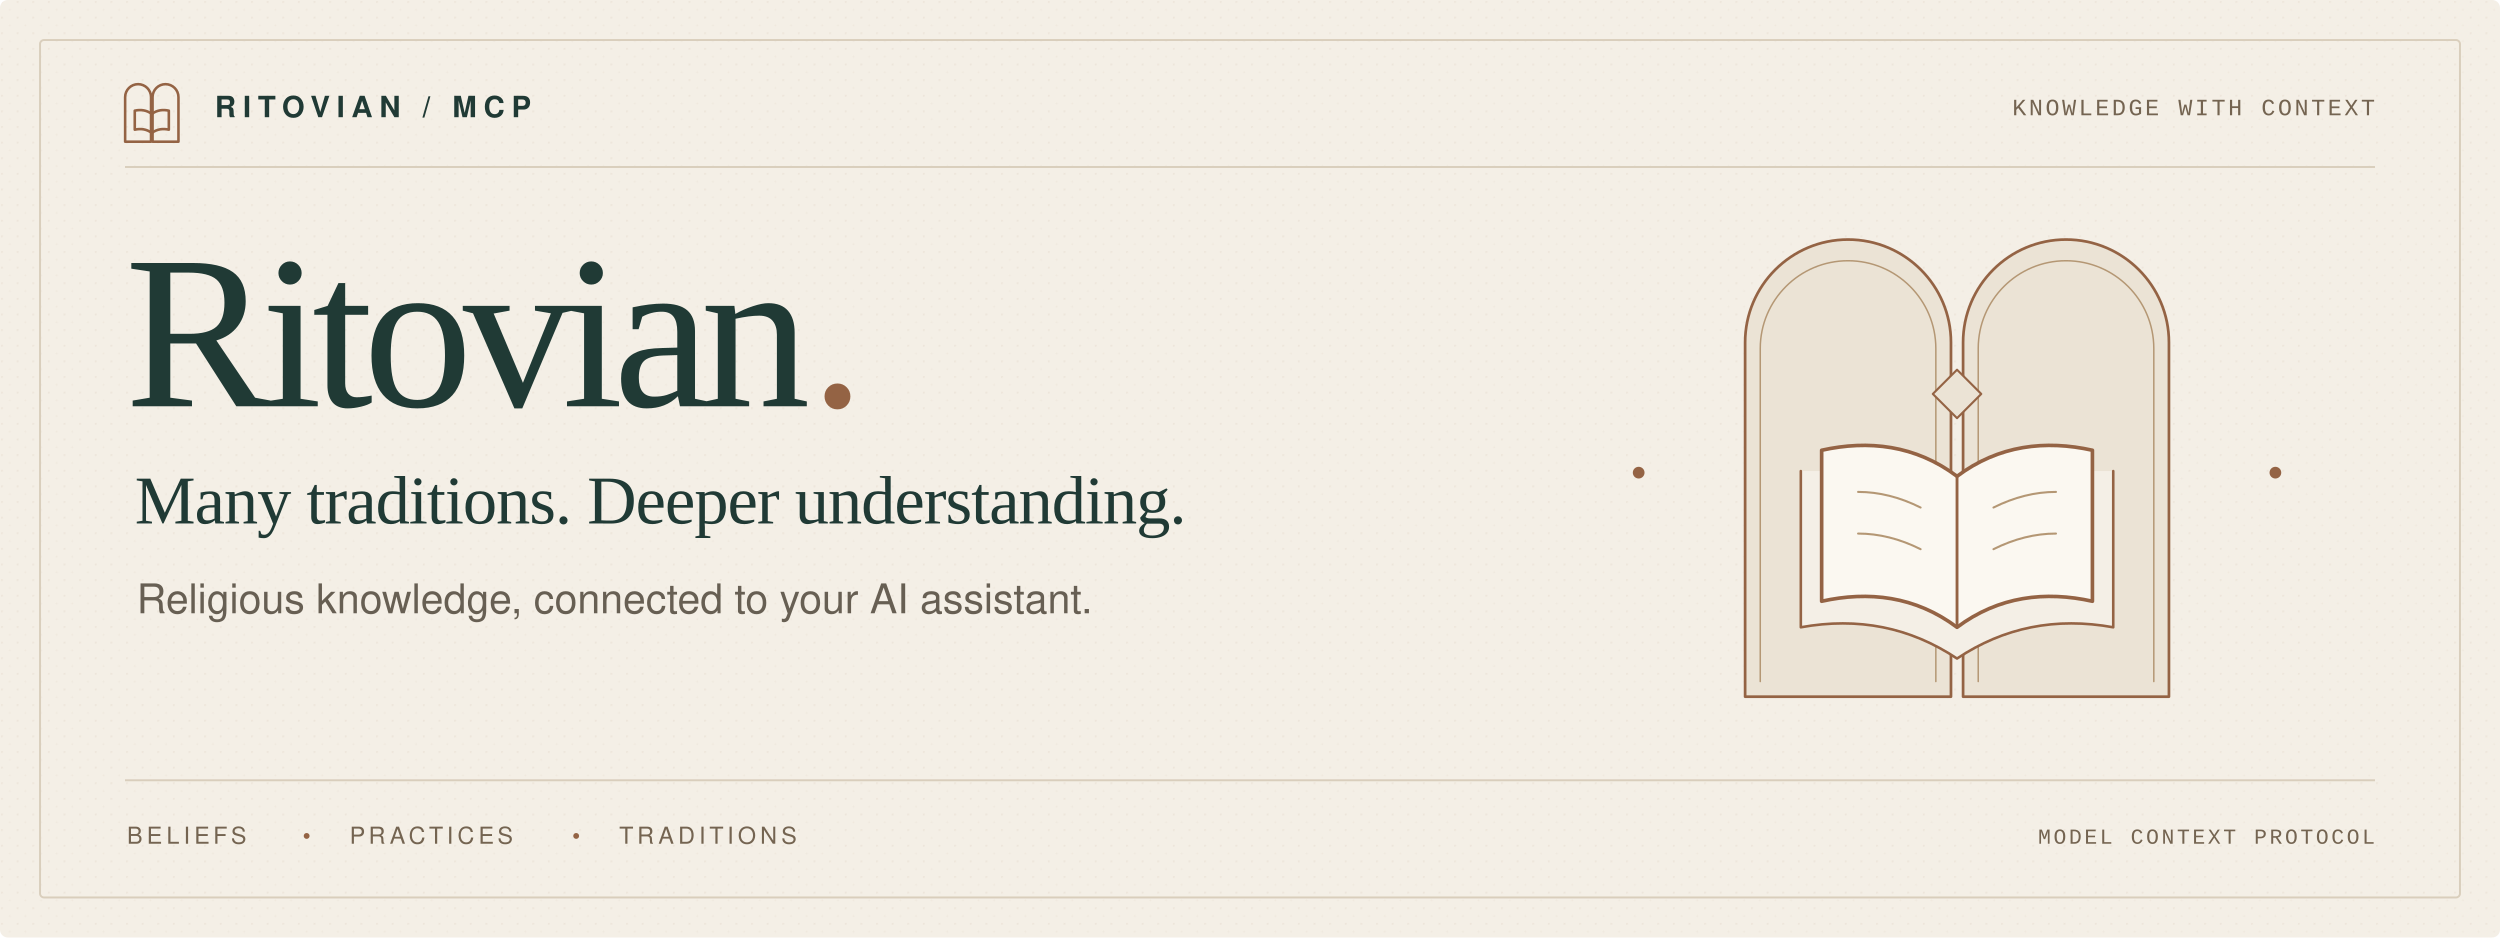
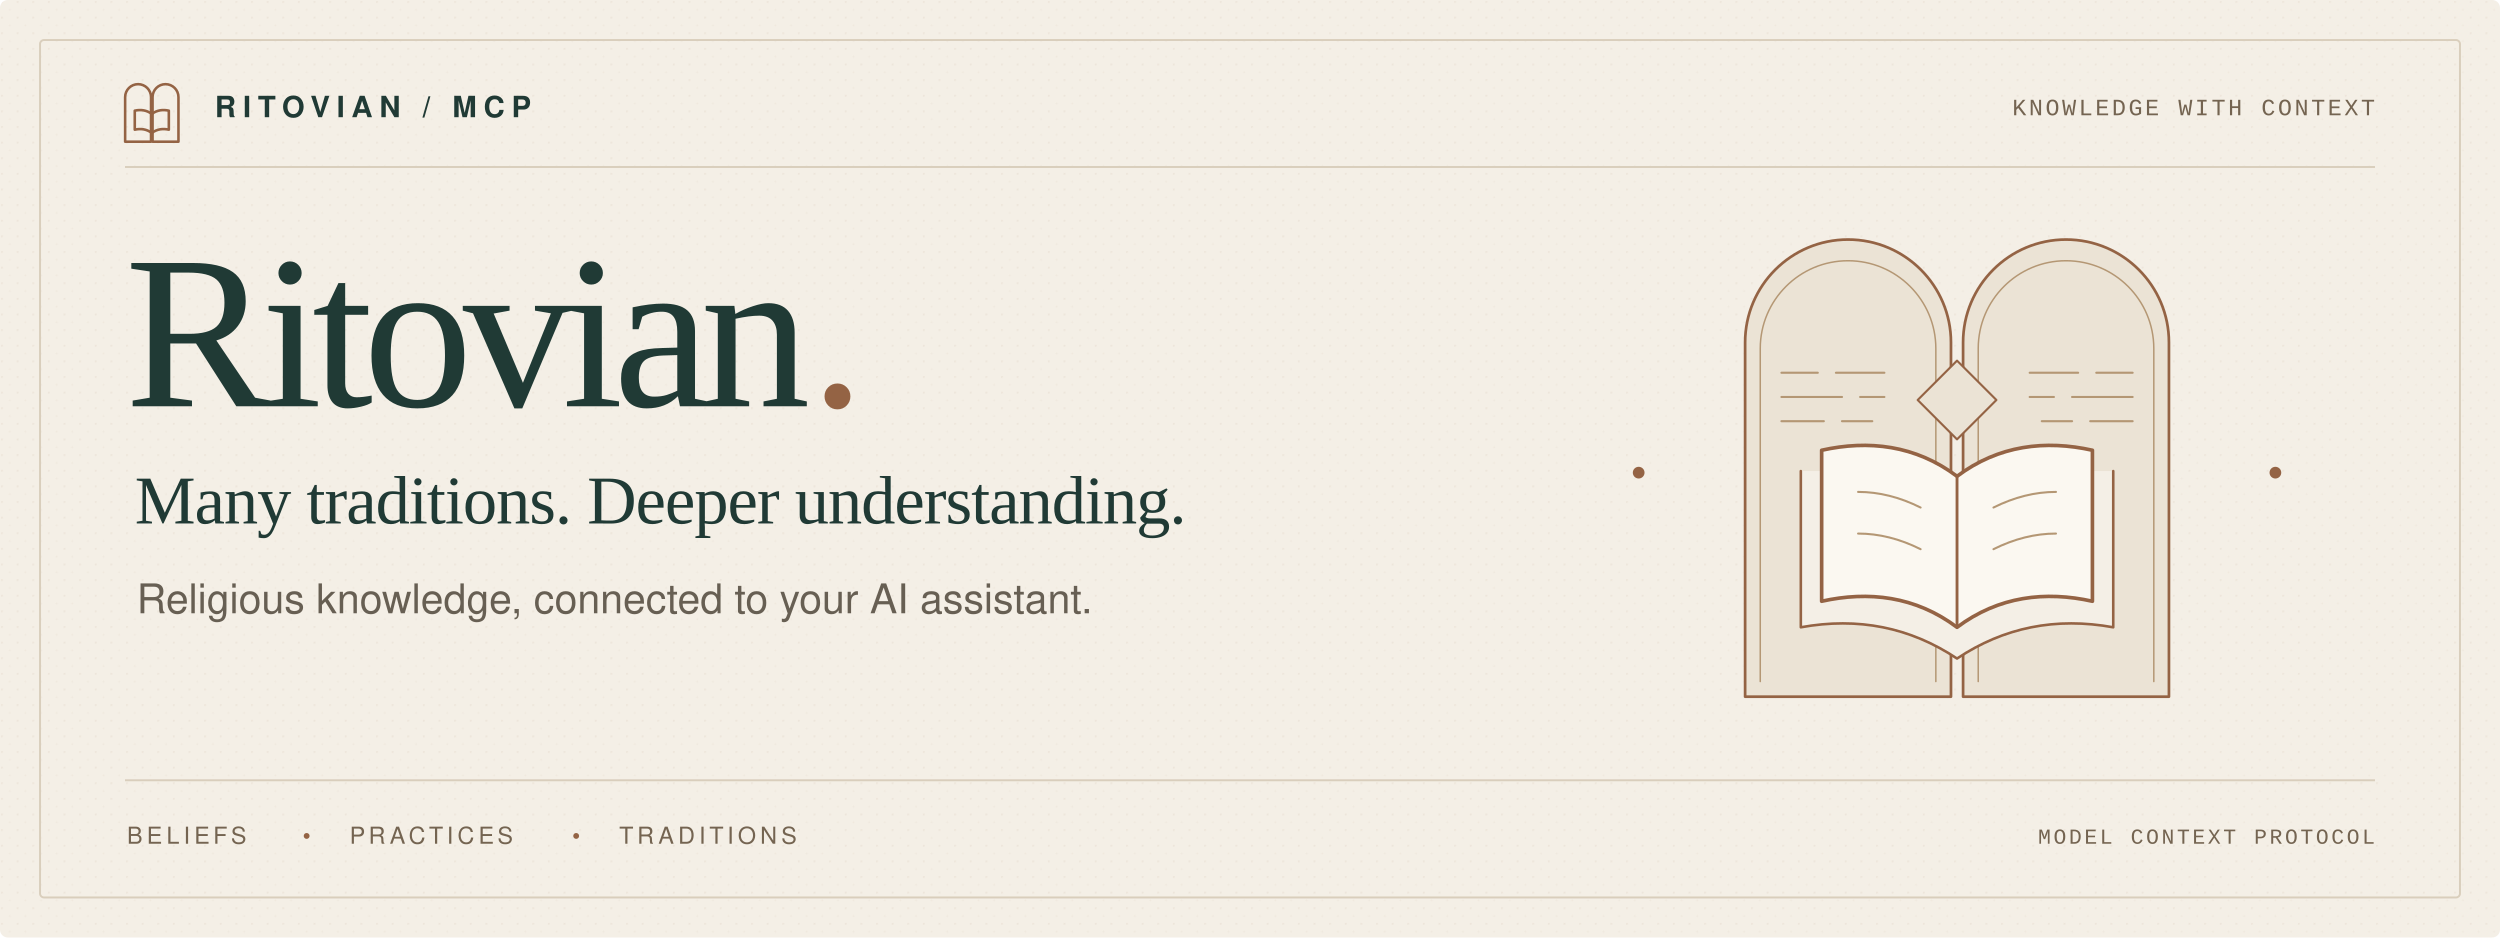
<svg xmlns="http://www.w3.org/2000/svg" width="1280" height="480" viewBox="0 0 1280 480" role="img" aria-labelledby="title description">
  <defs>
    <style>
      .serif { font-family: Georgia, 'Times New Roman', serif; }
      .sans { font-family: -apple-system, BlinkMacSystemFont, 'Segoe UI', Helvetica, Arial, sans-serif; }
      .mono { font-family: 'SFMono-Regular', Consolas, 'Liberation Mono', monospace; }
    </style>
    <pattern id="paper" width="8" height="8" patternUnits="userSpaceOnUse">
      <circle cx="1" cy="1" r="0.5" fill="#946344" opacity="0.08" />
      <circle cx="5" cy="5" r="0.5" fill="#946344" opacity="0.05" />
    </pattern>
  </defs>
  <rect width="1280" height="480" rx="4" fill="#F4EFE6" />
  <rect width="1280" height="480" rx="4" fill="url(#paper)" />
  <rect x="20.5" y="20.5" width="1239" height="439" rx="2" fill="none" stroke="#D9CEBC" />
  <g transform="translate(64 43)" fill="none" stroke="#946344" stroke-width="1.5" stroke-linecap="round" stroke-linejoin="round">
    <g transform="translate(-5 -4) scale(0.39)">
      <path d="M13 86V27.5a17 17 0 0 1 34 0V86ZM49 86V27.5a17 17 0 0 1 34 0V86Z" stroke-width="3.4" />
      <g transform="translate(48 62.5) scale(0.86) translate(-48 -58)">
        <path d="M48 43c-8-6-17-7-26-5v29c9-2 18-1 26 5 8-6 17-7 26-5V38c-9-2-18-1-26 5Z" stroke-width="4" />
        <path d="M48 43v29" stroke-width="3.4" />
      </g>
    </g>
  </g>
  <text x="110" y="60" class="sans" font-size="15" font-weight="600" letter-spacing="3.5" fill="#203A35">RITOVIAN / MCP</text>
  <text x="1216" y="59" text-anchor="end" class="mono" font-size="12" letter-spacing="1.3" fill="#746451">KNOWLEDGE WITH CONTEXT</text>
  <path d="M64 85.5H1216" stroke="#D9CEBC" />
  <text x="64" y="208" class="serif" font-size="112" letter-spacing="-5" fill="#203A35">Ritovian<tspan fill="#946344">.</tspan>
  </text>
  <text x="69" y="268" class="serif" font-size="35" letter-spacing="-0.5" fill="#203A35">Many traditions. Deeper understanding.</text>
  <text x="70" y="314" class="sans" font-size="21" fill="#675F53">Religious knowledge, connected to your AI assistant.</text>
  <g transform="translate(1002 242)">
    <g transform="translate(-148.8 -151.9) scale(3.1)" stroke-linecap="round" stroke-linejoin="round">
      <path d="M13 86V27.5a17 17 0 0 1 34 0V86Z" fill="#EBE3D5" stroke="#946344" stroke-width="0.45" />
      <path d="M49 86V27.5a17 17 0 0 1 34 0V86Z" fill="#EBE3D5" stroke="#946344" stroke-width="0.45" />
      <path d="M15.5 83.5V28.5a14.5 14.5 0 0 1 29 0v55M51.5 83.5v-55a14.5 14.5 0 0 1 29 0v55" fill="none" stroke="#B49774" stroke-width="0.25" />
-       <path d="m48 32 4 4-4 4-4-4Z" fill="#EBE3D5" stroke="#946344" stroke-width="0.35" />
+       <path d="M19 32.5h6m3 0h8M19 36.5h10m3 0h4M19 40.5h7m3 0h5M77 32.5h-6m-3 0h-8M77 36.5h-10m-3 0h-4M77 40.5h-7m-3 0h-5" fill="none" stroke="#B49774" stroke-width="0.35" />
+       <path d="m48 30.5 6.5 6.5-6.5 6.5-6.5-6.5Z" fill="#EBE3D5" stroke="#946344" stroke-width="0.35" />
      <g fill="none" transform="translate(48 62.5) scale(0.86) translate(-48 -58)">
        <path d="M18 42v30c11-2 21 0 30 6 9-6 19-8 30-6V42" fill="#F4EFE6" stroke="#946344" stroke-width="0.5" />
        <path d="M48 43c-8-6-17-7-26-5v29c9-2 18-1 26 5 8-6 17-7 26-5V38c-9-2-18-1-26 5Z" fill="#FBF8F1" stroke="#946344" stroke-width="0.7" />
        <path d="M48 43v29" stroke="#946344" stroke-width="0.55" />
        <path d="M29 46c4 0 8 1 12 3m-12 5c4 0 8 1 12 3m26-11c-4 0-8 1-12 3m12 5c-4 0-8 1-12 3" stroke="#B49774" stroke-width="0.4" />
      </g>
    </g>
    <g fill="#946344">
      <circle cx="-163" r="3" />
      <circle cx="163" r="3" />
    </g>
  </g>
  <path d="M64 399.5H1216" stroke="#D9CEBC" />
  <text x="65" y="432" class="sans" font-size="12" font-weight="500" letter-spacing="2.1" fill="#746451">BELIEFS</text>
  <circle cx="157" cy="428" r="1.5" fill="#946344" />
  <text x="179" y="432" class="sans" font-size="12" font-weight="500" letter-spacing="2.1" fill="#746451">PRACTICES</text>
  <circle cx="295" cy="428" r="1.5" fill="#946344" />
  <text x="317" y="432" class="sans" font-size="12" font-weight="500" letter-spacing="2.1" fill="#746451">TRADITIONS</text>
  <text x="1216" y="432" text-anchor="end" class="mono" font-size="11" letter-spacing="1.3" fill="#746451">MODEL CONTEXT PROTOCOL</text>
</svg>
